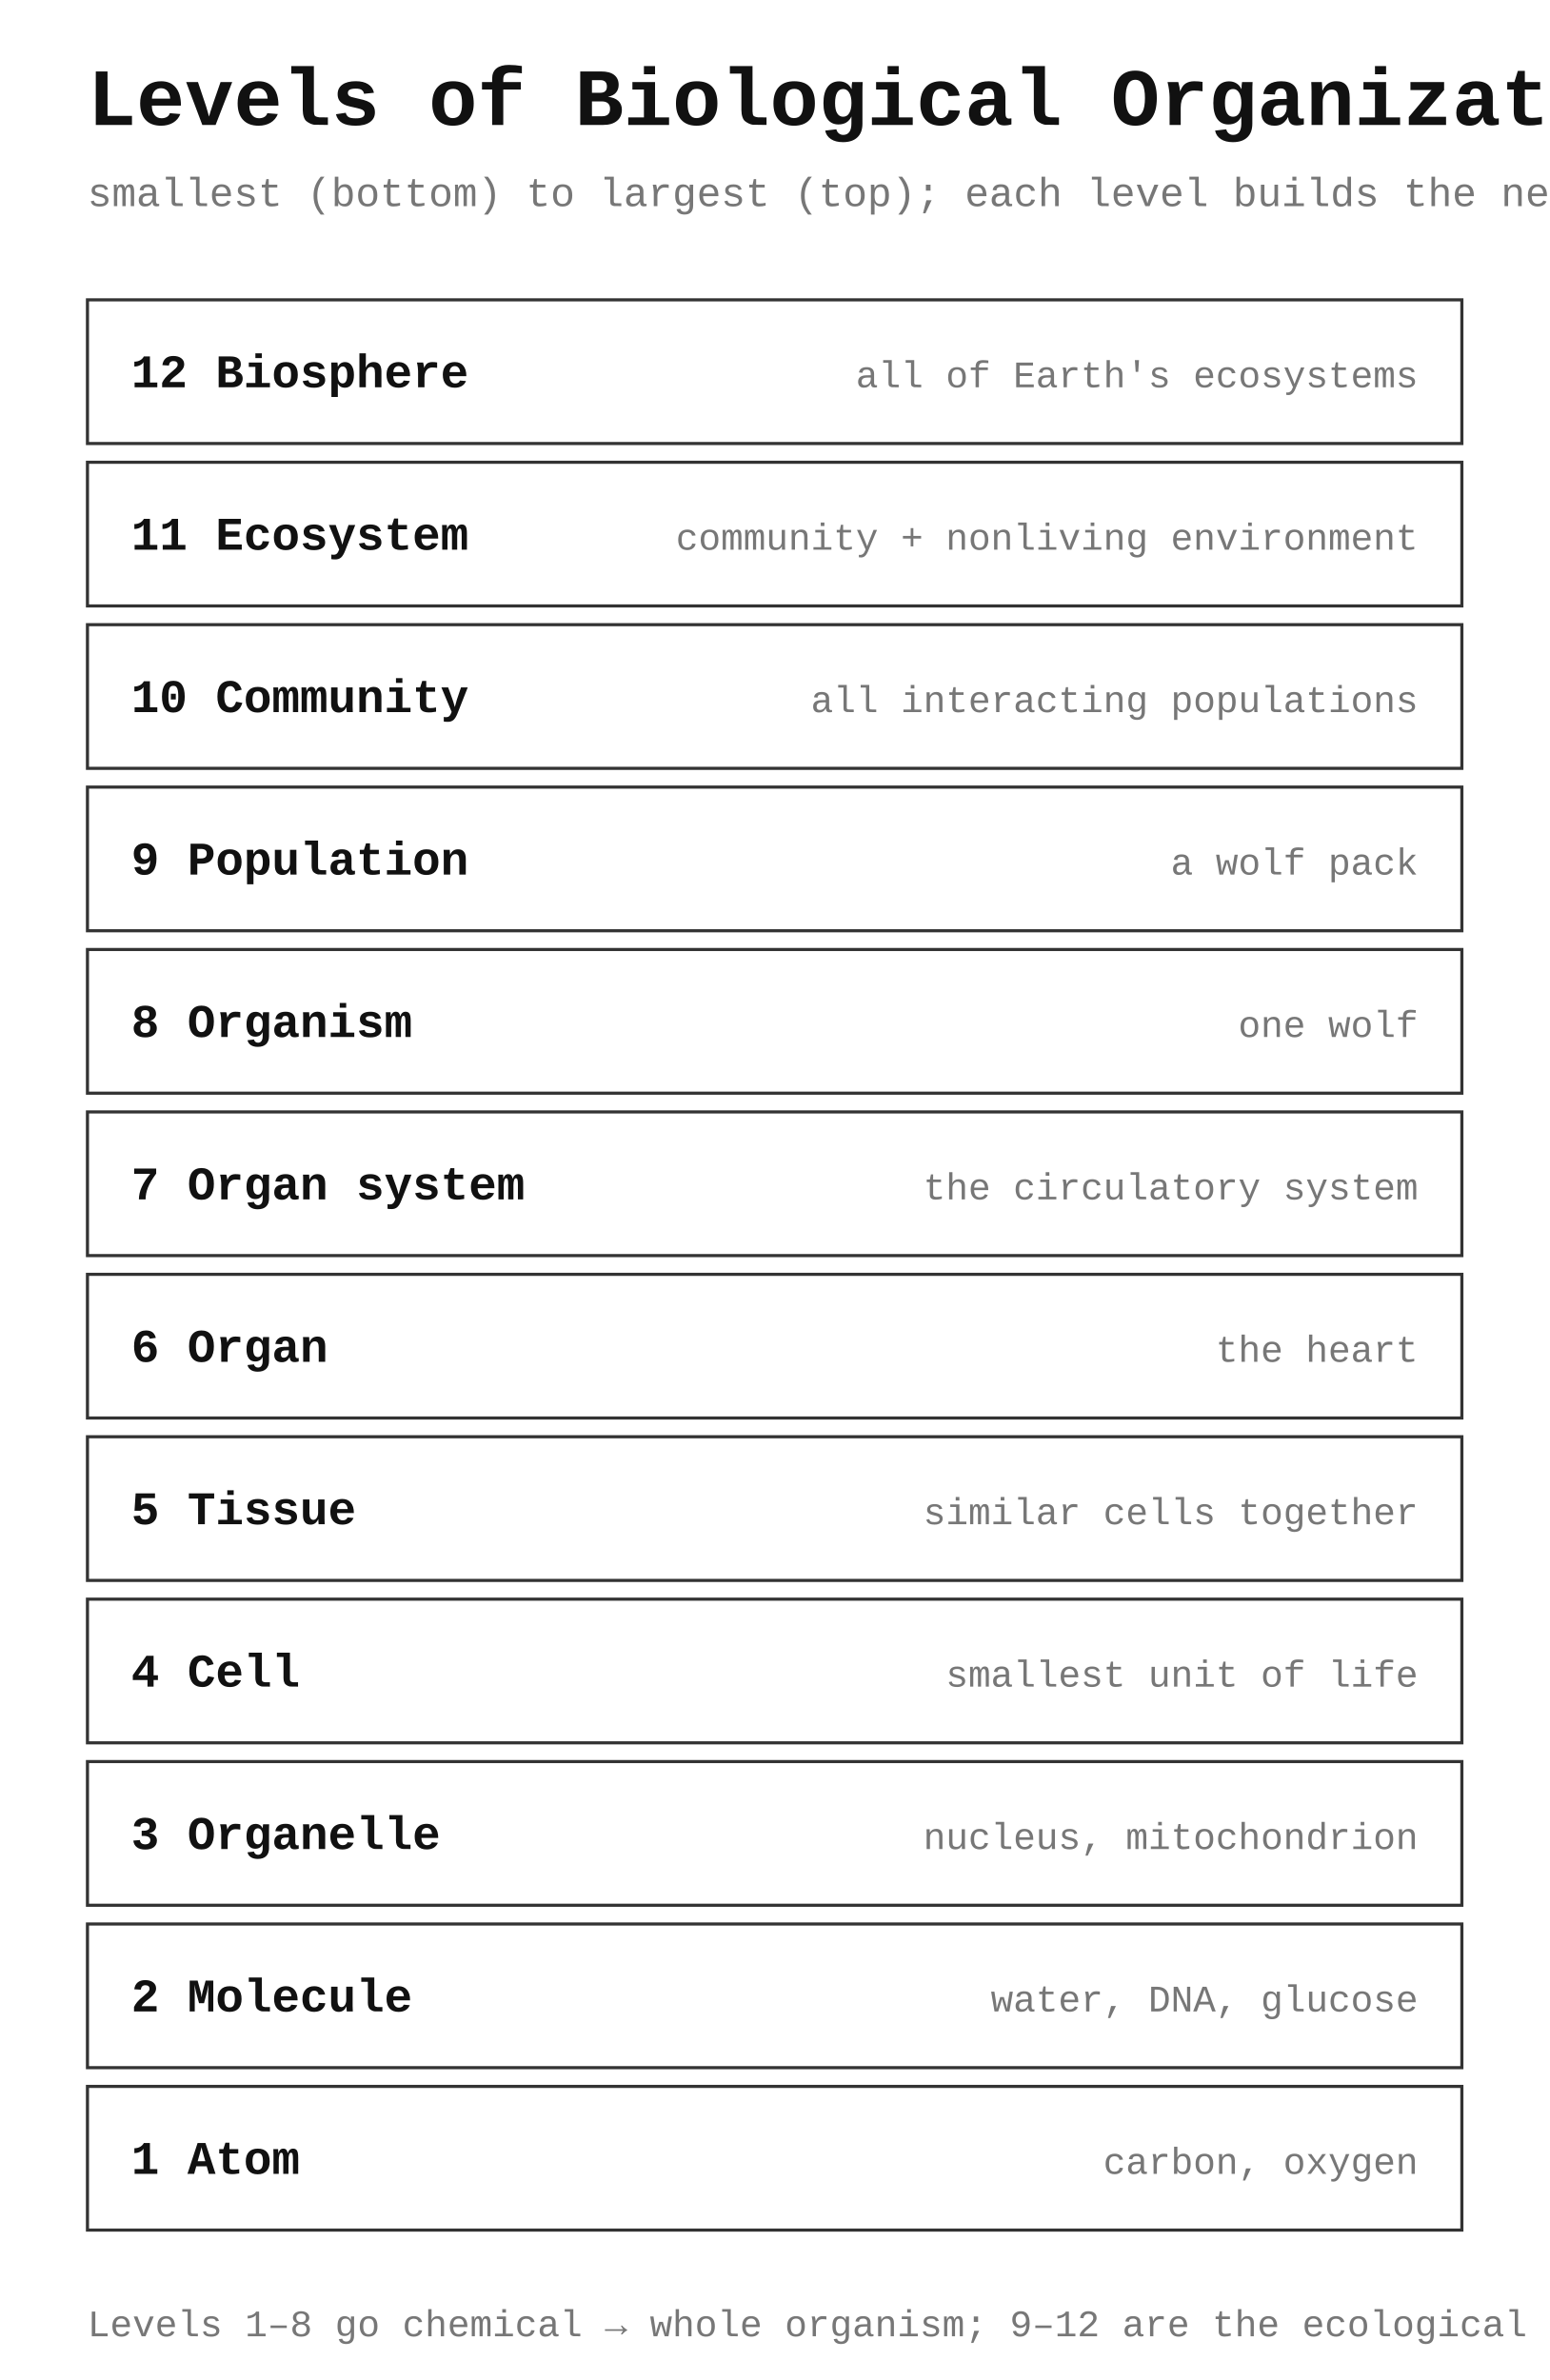
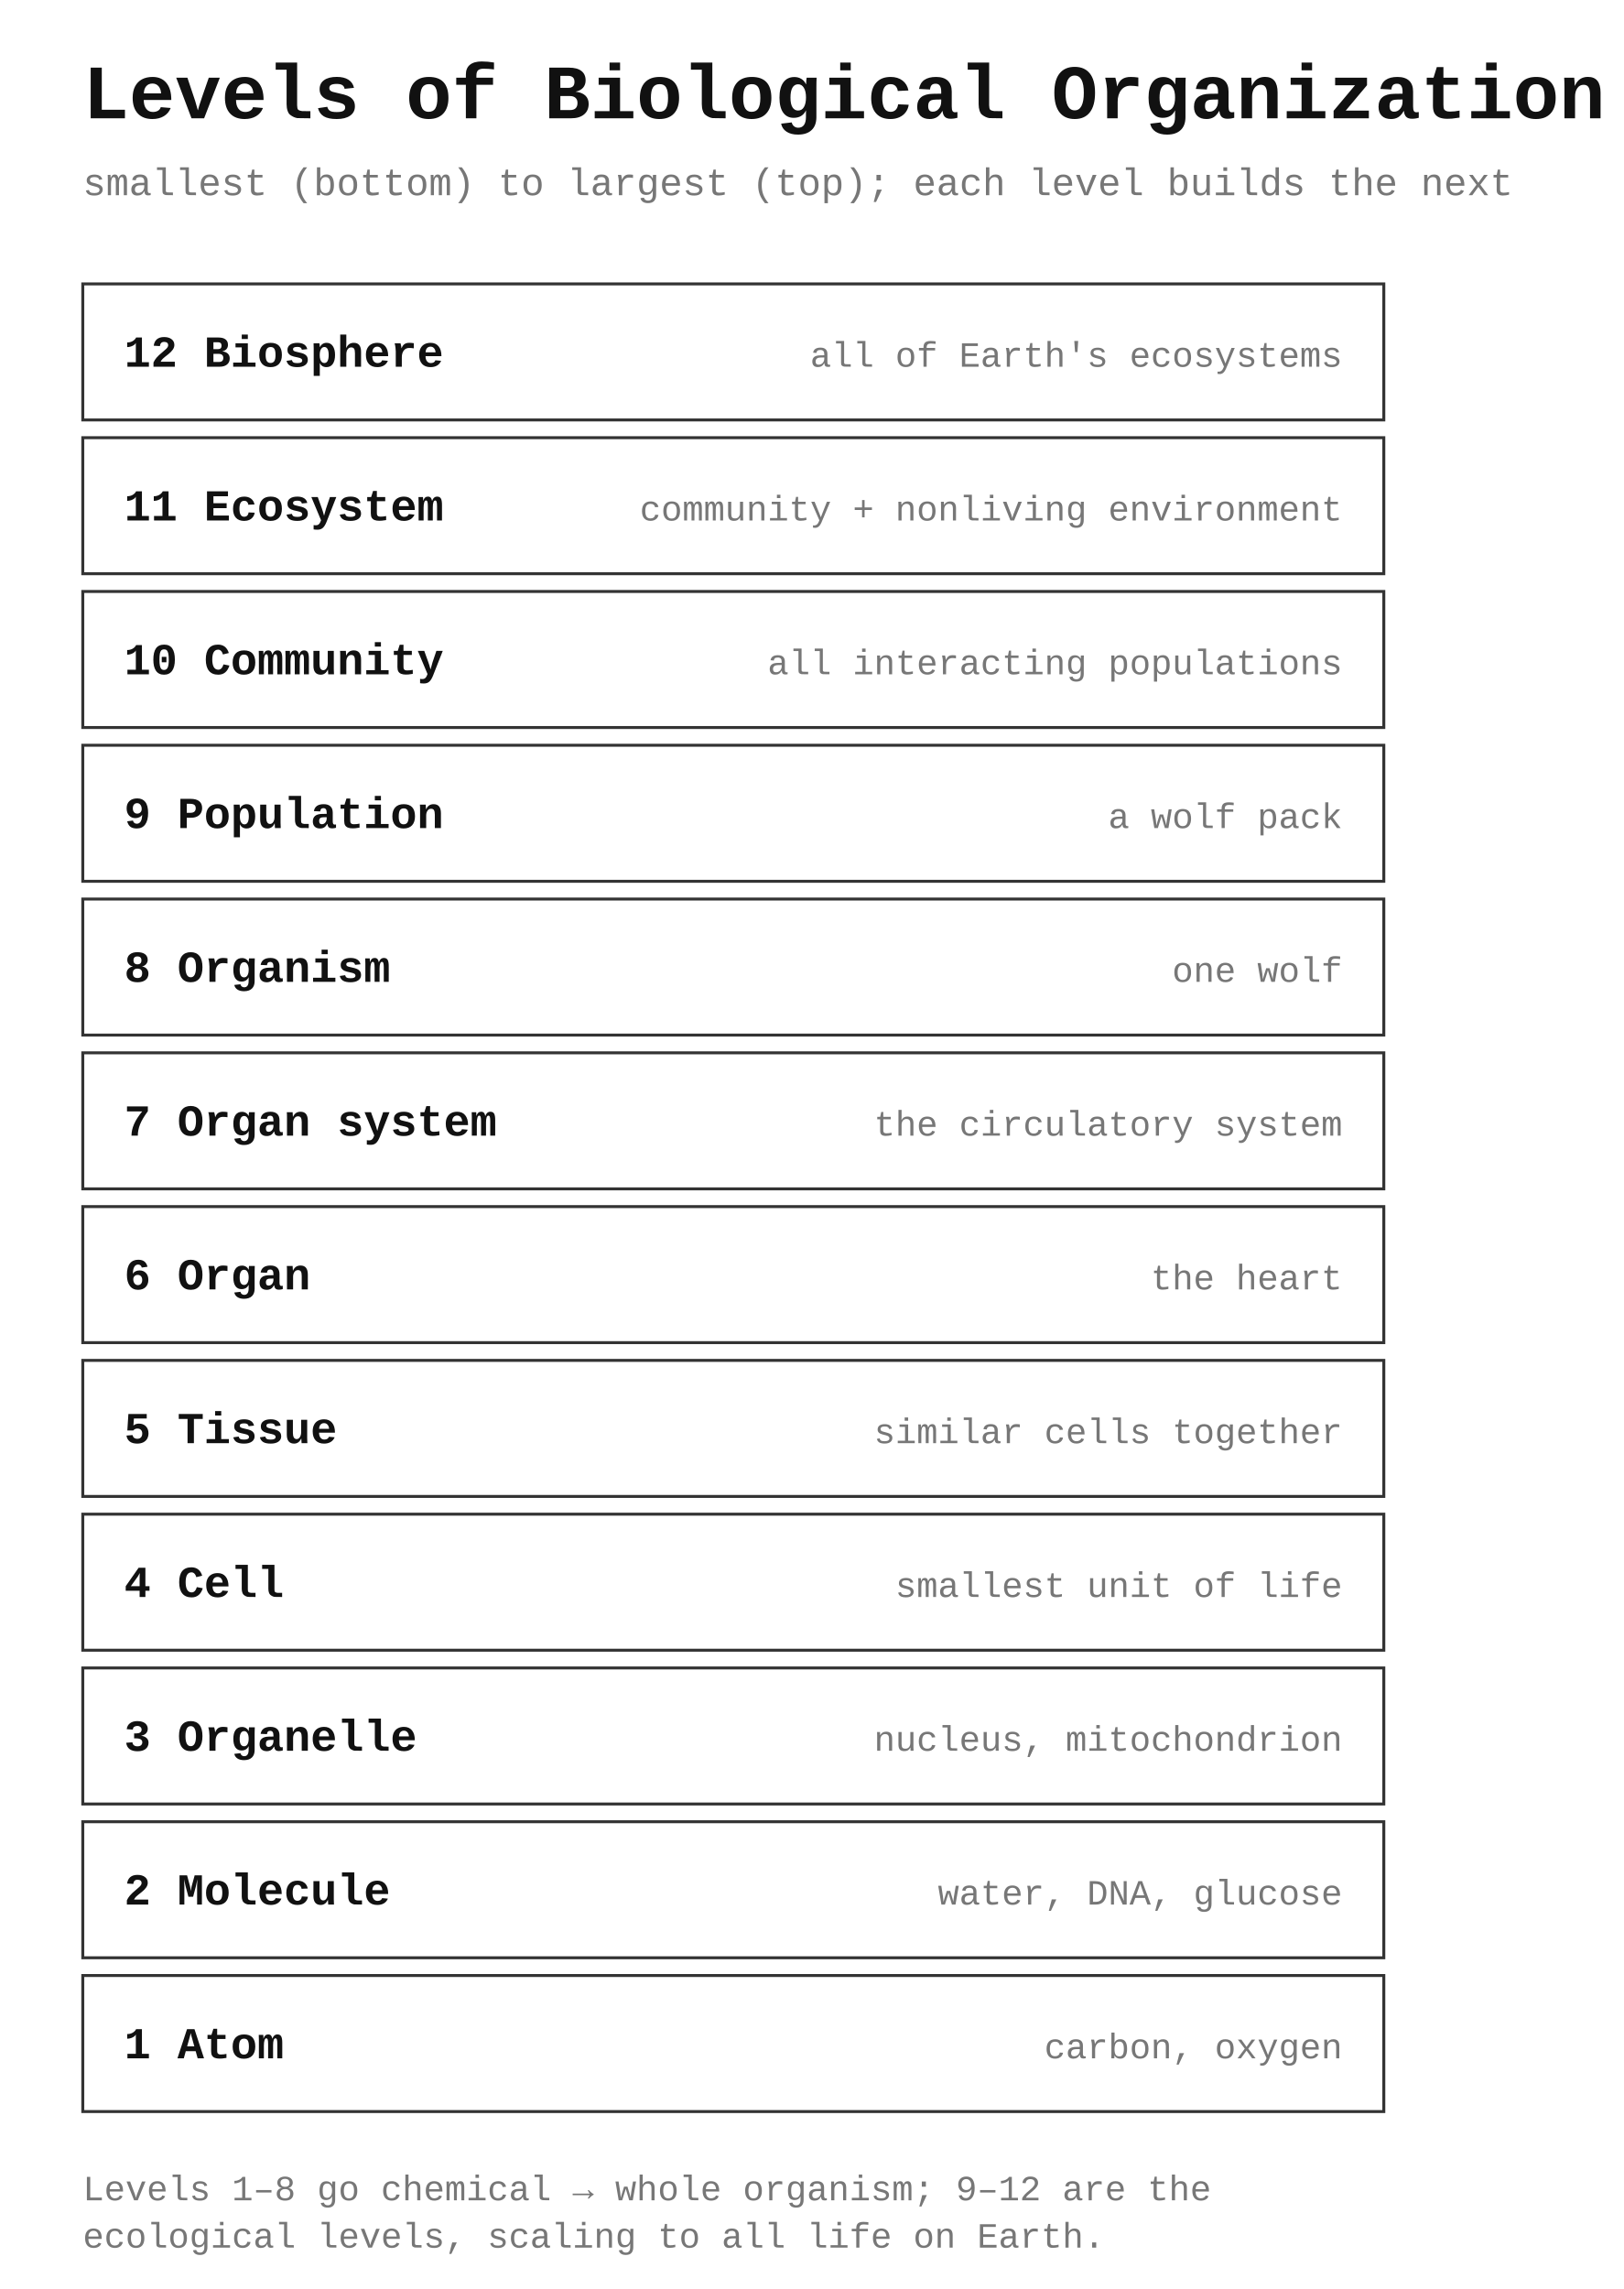
- <svg xmlns="http://www.w3.org/2000/svg" viewBox="0 0 496 762" role="img" aria-label="Levels of Biological Organization">
+ <svg xmlns="http://www.w3.org/2000/svg" viewBox="0 0 549 774" role="img" aria-label="Levels of Biological Organization">
  <style>
  text{font-family:'IBM Plex Mono','Consolas','Courier New',monospace;fill:var(--oe-svg-ink,#111);}
  .oe-bg{fill:var(--oe-svg-bg,#ffffff);}
  .faint{fill:var(--oe-svg-faint,#777);}
  .rule{stroke:var(--oe-svg-rule,#333);fill:none;stroke-width:1;}
  .rule-faint{stroke:var(--oe-svg-faint,#bbb);fill:none;stroke-width:1;}
  .cell{fill:var(--oe-svg-bg,#ffffff);stroke:var(--oe-svg-rule,#333);stroke-width:1;}
  .fill-faint{fill:var(--oe-svg-faint,#777);}
  .b{font-weight:700;}
</style>
-   <rect class="oe-bg" x="0" y="0" width="496" height="762" />
+   <rect class="oe-bg" x="0" y="0" width="549" height="774" />
  <text x="28" y="40" font-size="26" font-weight="700">Levels of Biological Organization</text>
  <text x="28" y="66" font-size="13" class="faint">smallest (bottom) to largest (top); each level builds the next</text>
  <rect x="28" y="668" width="440" height="46" class="cell" />
  <text x="42" y="696" font-size="15" font-weight="700">1 Atom</text>
  <text x="454" y="696" font-size="12" text-anchor="end" class="faint">carbon, oxygen</text>
  <rect x="28" y="616" width="440" height="46" class="cell" />
  <text x="42" y="644" font-size="15" font-weight="700">2 Molecule</text>
  <text x="454" y="644" font-size="12" text-anchor="end" class="faint">water, DNA, glucose</text>
  <rect x="28" y="564" width="440" height="46" class="cell" />
  <text x="42" y="592" font-size="15" font-weight="700">3 Organelle</text>
  <text x="454" y="592" font-size="12" text-anchor="end" class="faint">nucleus, mitochondrion</text>
  <rect x="28" y="512" width="440" height="46" class="cell" />
  <text x="42" y="540" font-size="15" font-weight="700">4 Cell</text>
  <text x="454" y="540" font-size="12" text-anchor="end" class="faint">smallest unit of life</text>
  <rect x="28" y="460" width="440" height="46" class="cell" />
  <text x="42" y="488" font-size="15" font-weight="700">5 Tissue</text>
  <text x="454" y="488" font-size="12" text-anchor="end" class="faint">similar cells together</text>
  <rect x="28" y="408" width="440" height="46" class="cell" />
  <text x="42" y="436" font-size="15" font-weight="700">6 Organ</text>
  <text x="454" y="436" font-size="12" text-anchor="end" class="faint">the heart</text>
  <rect x="28" y="356" width="440" height="46" class="cell" />
  <text x="42" y="384" font-size="15" font-weight="700">7 Organ system</text>
  <text x="454" y="384" font-size="12" text-anchor="end" class="faint">the circulatory system</text>
  <rect x="28" y="304" width="440" height="46" class="cell" />
  <text x="42" y="332" font-size="15" font-weight="700">8 Organism</text>
  <text x="454" y="332" font-size="12" text-anchor="end" class="faint">one wolf</text>
  <rect x="28" y="252" width="440" height="46" class="cell" />
  <text x="42" y="280" font-size="15" font-weight="700">9 Population</text>
  <text x="454" y="280" font-size="12" text-anchor="end" class="faint">a wolf pack</text>
  <rect x="28" y="200" width="440" height="46" class="cell" />
  <text x="42" y="228" font-size="15" font-weight="700">10 Community</text>
  <text x="454" y="228" font-size="12" text-anchor="end" class="faint">all interacting populations</text>
  <rect x="28" y="148" width="440" height="46" class="cell" />
  <text x="42" y="176" font-size="15" font-weight="700">11 Ecosystem</text>
  <text x="454" y="176" font-size="12" text-anchor="end" class="faint">community + nonliving environment</text>
  <rect x="28" y="96" width="440" height="46" class="cell" />
  <text x="42" y="124" font-size="15" font-weight="700">12 Biosphere</text>
  <text x="454" y="124" font-size="12" text-anchor="end" class="faint">all of Earth's ecosystems</text>
-   <text x="28" y="748" font-size="12" class="faint">Levels 1–8 go chemical → whole organism; 9–12 are the ecological levels, scaling to all life on Earth.</text>
+   <text x="28" y="744" font-size="12" class="faint">Levels 1–8 go chemical → whole organism; 9–12 are the</text>
+   <text x="28" y="760" font-size="12" class="faint">ecological levels, scaling to all life on Earth.</text>
</svg>
